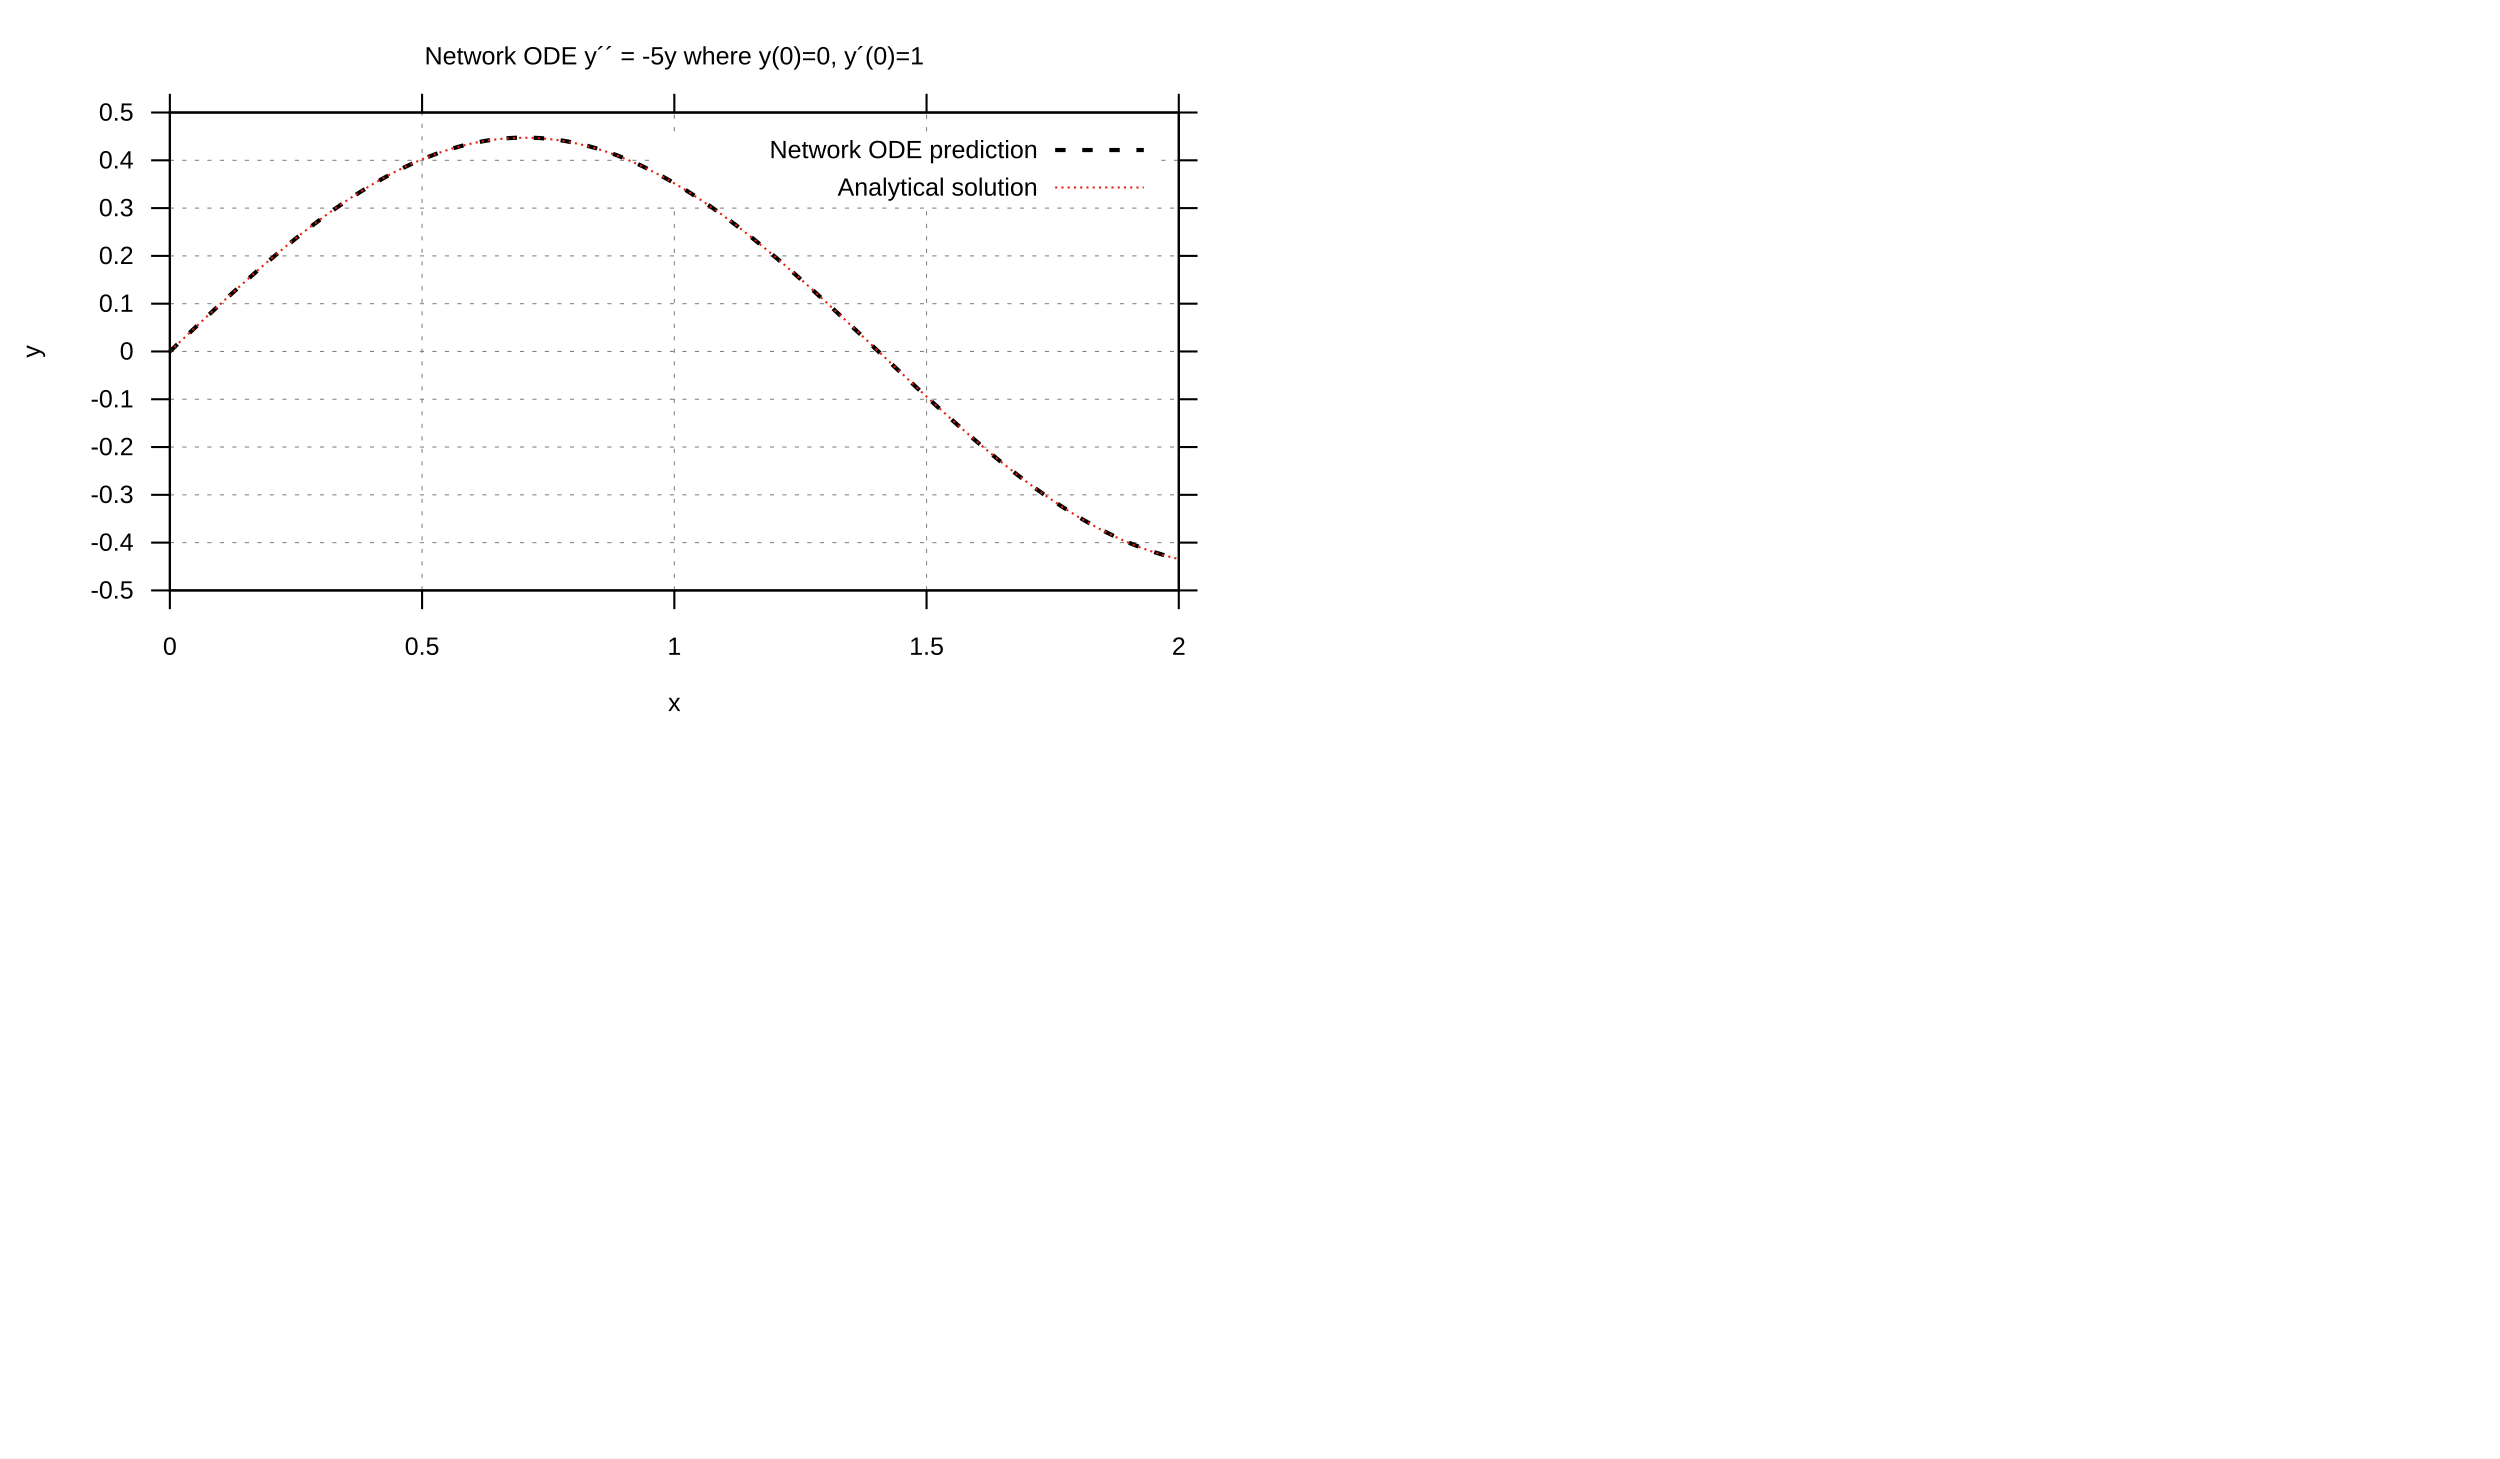
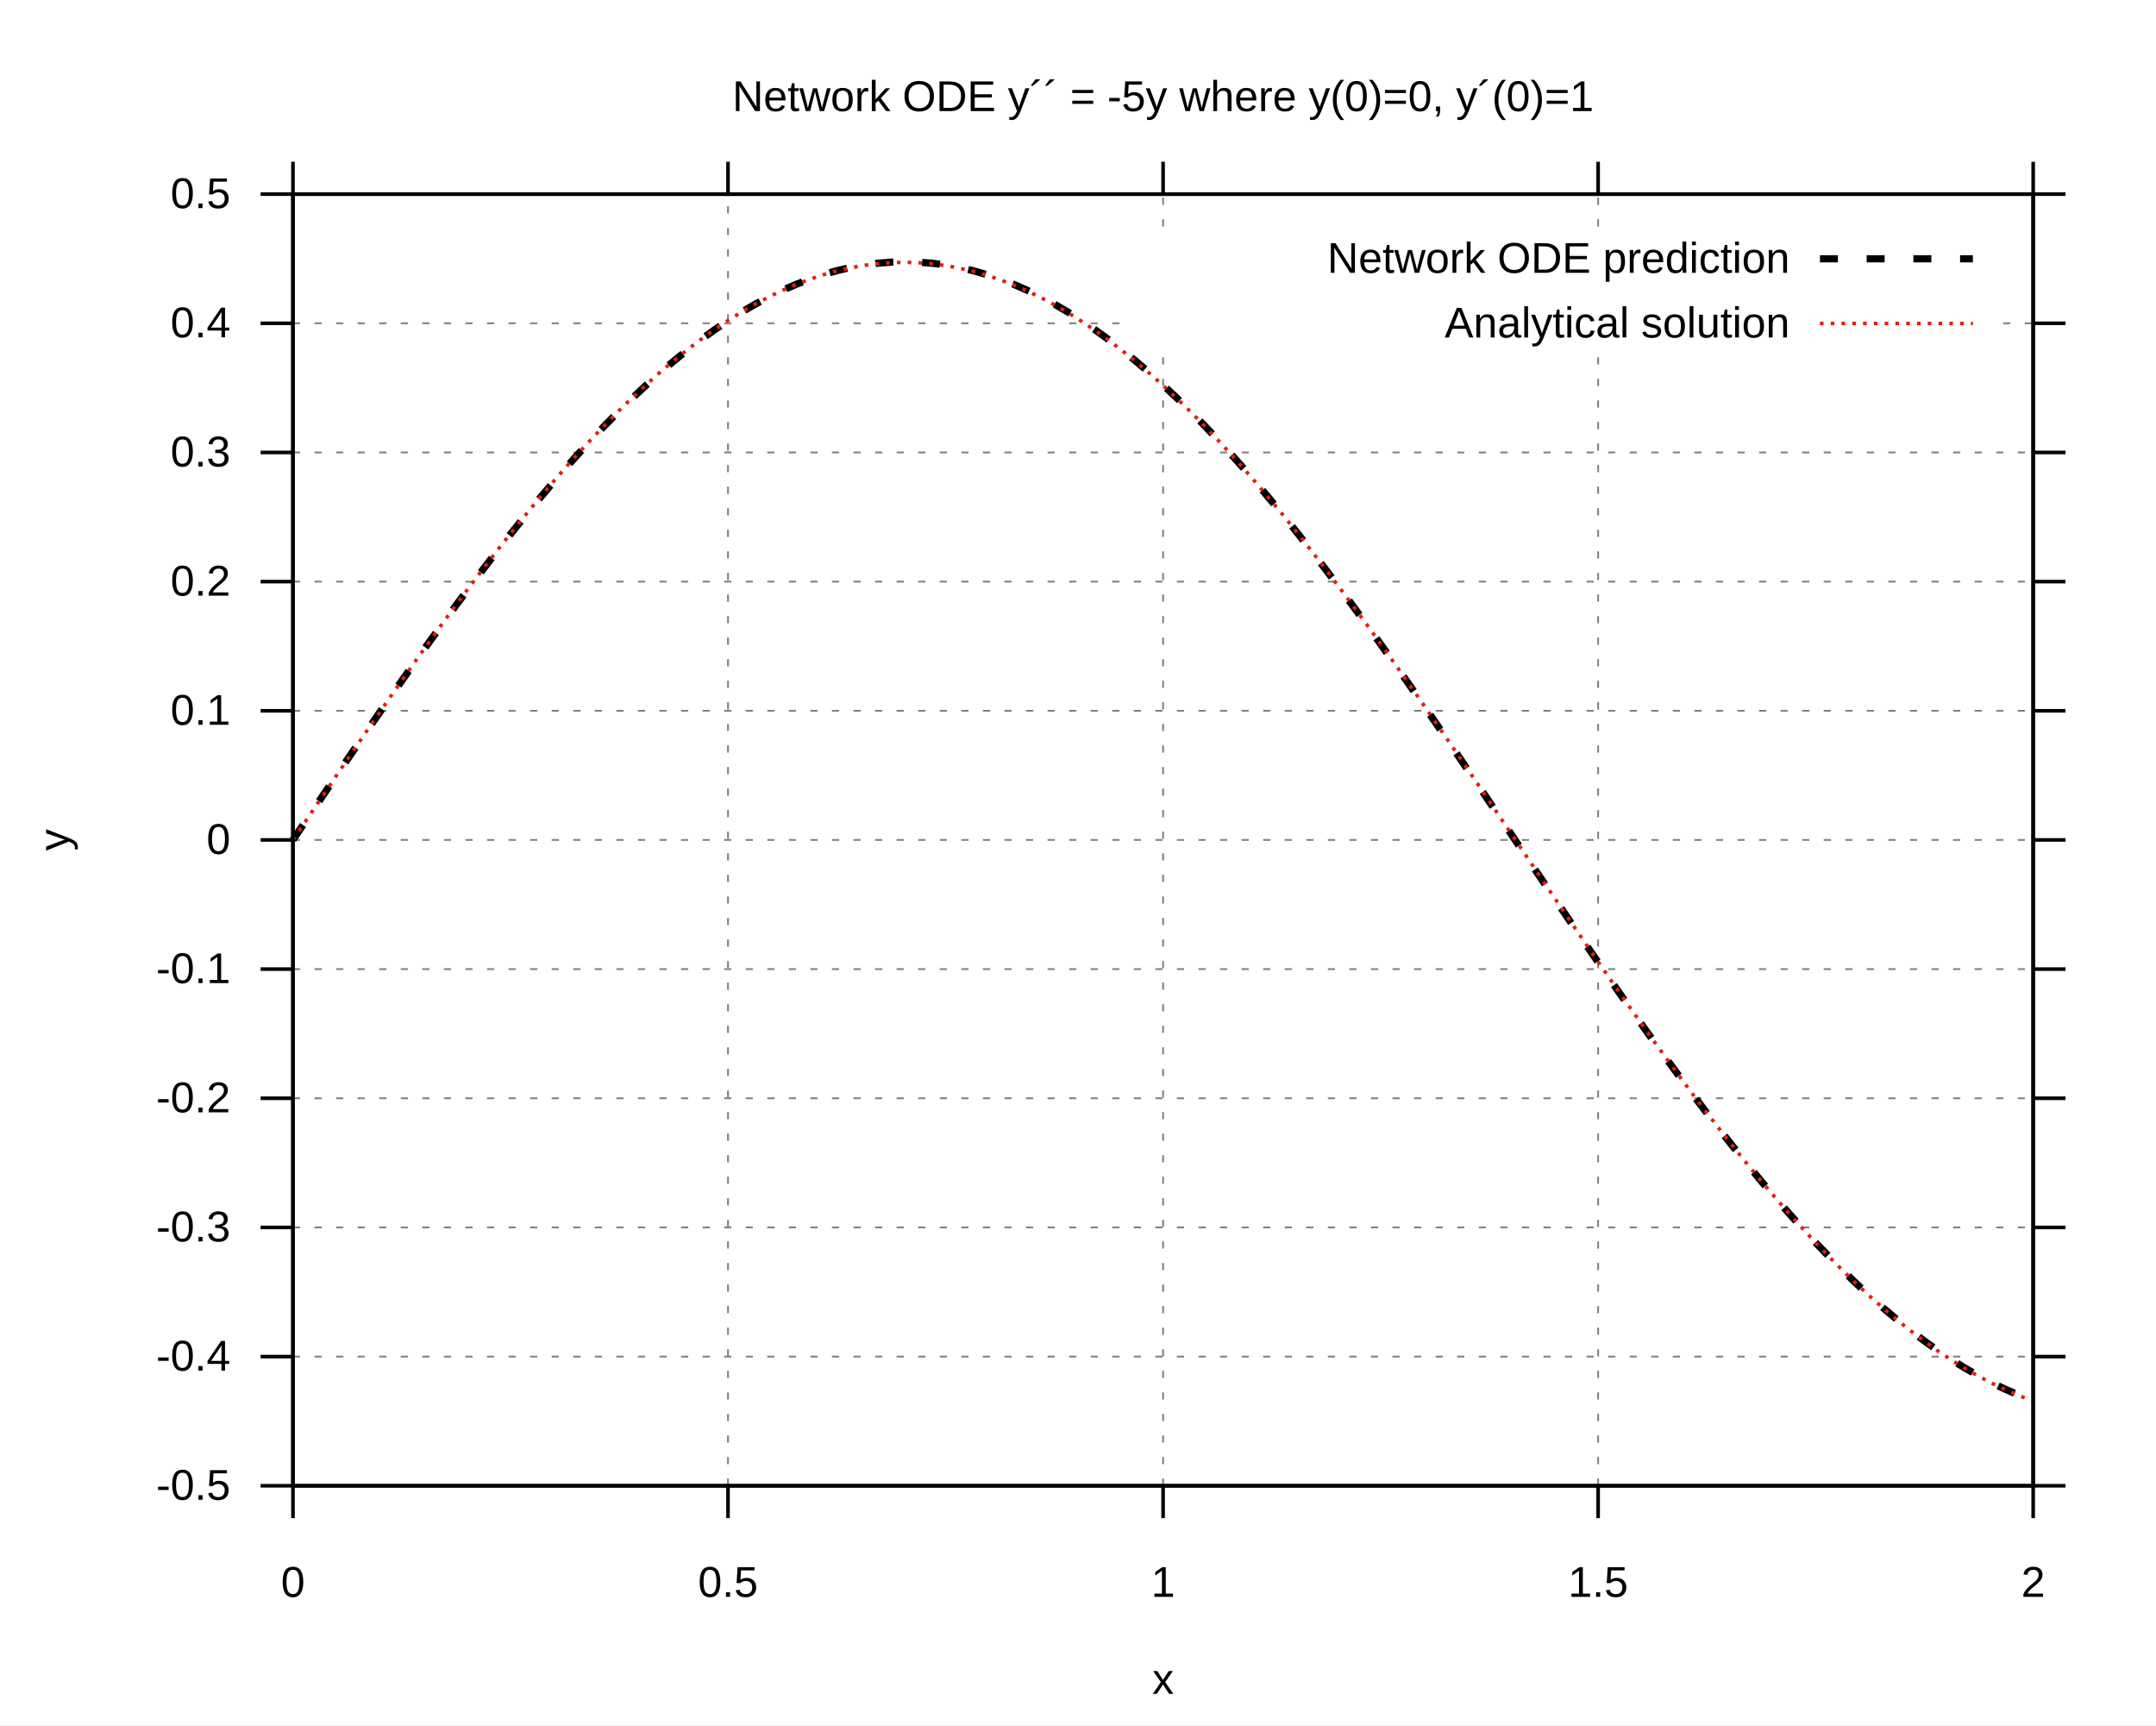
- <svg xmlns="http://www.w3.org/2000/svg" xmlns:xlink="http://www.w3.org/1999/xlink" width="1200" height="700" viewBox="0 0 1200 700">
+ <svg xmlns="http://www.w3.org/2000/svg" xmlns:xlink="http://www.w3.org/1999/xlink" width="600" height="480" viewBox="0 0 600 480">
  <g id="gnuplot_canvas">
-     <rect x="0" y="0" width="1200" height="700" fill="#ffffff" />
+     <rect x="0" y="0" width="600" height="480" fill="#ffffff" />
    <defs>
      <circle id="gpDot" r="0.5" stroke-width="0.5" stroke="currentColor" />
      <path id="gpPt0" stroke-width="0.222" stroke="currentColor" d="M-1,0 h2 M0,-1 v2" />
      <path id="gpPt1" stroke-width="0.222" stroke="currentColor" d="M-1,-1 L1,1 M1,-1 L-1,1" />
      <path id="gpPt2" stroke-width="0.222" stroke="currentColor" d="M-1,0 L1,0 M0,-1 L0,1 M-1,-1 L1,1 M-1,1 L1,-1" />
      <rect id="gpPt3" stroke-width="0.222" stroke="currentColor" x="-1" y="-1" width="2" height="2" />
      <rect id="gpPt4" stroke-width="0.222" stroke="currentColor" fill="currentColor" x="-1" y="-1" width="2" height="2" />
      <circle id="gpPt5" stroke-width="0.222" stroke="currentColor" cx="0" cy="0" r="1" />
      <use xlink:href="#gpPt5" id="gpPt6" fill="currentColor" stroke="none" />
      <path id="gpPt7" stroke-width="0.222" stroke="currentColor" d="M0,-1.33 L-1.33,0.67 L1.33,0.67 z" />
      <use xlink:href="#gpPt7" id="gpPt8" fill="currentColor" stroke="none" />
      <use xlink:href="#gpPt7" id="gpPt9" stroke="currentColor" transform="rotate(180)" />
      <use xlink:href="#gpPt9" id="gpPt10" fill="currentColor" stroke="none" />
      <use xlink:href="#gpPt3" id="gpPt11" stroke="currentColor" transform="rotate(45)" />
      <use xlink:href="#gpPt11" id="gpPt12" fill="currentColor" stroke="none" />
      <path id="gpPt13" stroke-width="0.222" stroke="currentColor" d="M0,1.330 L1.265,0.411 L0.782,-1.067 L-0.782,-1.076 L-1.265,0.411 z" />
      <use xlink:href="#gpPt13" id="gpPt14" fill="currentColor" stroke="none" />
      <filter id="textbox" filterUnits="objectBoundingBox" x="0" y="0" height="1" width="1">
        <feFlood flood-color="#FFFFFF" flood-opacity="1" result="bgnd" />
        <feComposite in="SourceGraphic" in2="bgnd" operator="atop" />
      </filter>
      <filter id="greybox" filterUnits="objectBoundingBox" x="0" y="0" height="1" width="1">
        <feFlood flood-color="lightgrey" flood-opacity="1" result="grey" />
        <feComposite in="SourceGraphic" in2="grey" operator="atop" />
      </filter>
    </defs>
    <g fill="none" color="#FFFFFF" stroke="currentColor" stroke-width="1.00" stroke-linecap="butt" stroke-linejoin="miter">
</g>
    <g fill="none" color="black" stroke="currentColor" stroke-width="1.00" stroke-linecap="butt" stroke-linejoin="miter">
</g>
    <g fill="none" color="black" stroke="black" stroke-width="0.50" stroke-linecap="butt" stroke-linejoin="miter">
</g>
    <g fill="none" color="gray" stroke="currentColor" stroke-width="0.50" stroke-linecap="butt" stroke-linejoin="miter">
-       <path stroke="gray" stroke-dasharray="2,4" class="gridline" d="M81.53,283.40 L565.82,283.40  " />
-     </g>
-     <g fill="none" color="gray" stroke="gray" stroke-width="1.00" stroke-linecap="butt" stroke-linejoin="miter">
- </g>
-     <g fill="none" color="black" stroke="currentColor" stroke-width="1.00" stroke-linecap="butt" stroke-linejoin="miter">
-       <path stroke="black" d="M81.53,283.40 L72.53,283.40 M565.82,283.40 L574.82,283.40  " />
-       <g transform="translate(64.14,287.30)" stroke="none" fill="black" font-family="Arial" font-size="12.00" text-anchor="end">
+       <path stroke="gray" stroke-dasharray="2,4" class="gridline" d="M81.53,413.40 L565.82,413.40  " />
+     </g>
+     <g fill="none" color="gray" stroke="gray" stroke-width="1.00" stroke-linecap="butt" stroke-linejoin="miter">
+ </g>
+     <g fill="none" color="black" stroke="currentColor" stroke-width="1.00" stroke-linecap="butt" stroke-linejoin="miter">
+       <path stroke="black" d="M81.53,413.40 L72.53,413.40 M565.82,413.40 L574.82,413.40  " />
+       <g transform="translate(64.14,417.30)" stroke="none" fill="black" font-family="Arial" font-size="12.00" text-anchor="end">
        <text>
          <tspan font-family="Arial">-0.5</tspan>
        </text>
      </g>
    </g>
    <g fill="none" color="black" stroke="currentColor" stroke-width="1.00" stroke-linecap="butt" stroke-linejoin="miter">
</g>
    <g fill="none" color="black" stroke="black" stroke-width="0.50" stroke-linecap="butt" stroke-linejoin="miter">
</g>
    <g fill="none" color="gray" stroke="currentColor" stroke-width="0.50" stroke-linecap="butt" stroke-linejoin="miter">
-       <path stroke="gray" stroke-dasharray="2,4" class="gridline" d="M81.53,260.46 L565.82,260.46  " />
-     </g>
-     <g fill="none" color="gray" stroke="gray" stroke-width="1.00" stroke-linecap="butt" stroke-linejoin="miter">
- </g>
-     <g fill="none" color="black" stroke="currentColor" stroke-width="1.00" stroke-linecap="butt" stroke-linejoin="miter">
-       <path stroke="black" d="M81.53,260.46 L72.53,260.46 M565.82,260.46 L574.82,260.46  " />
-       <g transform="translate(64.14,264.36)" stroke="none" fill="black" font-family="Arial" font-size="12.00" text-anchor="end">
+       <path stroke="gray" stroke-dasharray="2,4" class="gridline" d="M81.53,377.46 L565.82,377.46  " />
+     </g>
+     <g fill="none" color="gray" stroke="gray" stroke-width="1.00" stroke-linecap="butt" stroke-linejoin="miter">
+ </g>
+     <g fill="none" color="black" stroke="currentColor" stroke-width="1.00" stroke-linecap="butt" stroke-linejoin="miter">
+       <path stroke="black" d="M81.53,377.46 L72.53,377.46 M565.82,377.46 L574.82,377.46  " />
+       <g transform="translate(64.14,381.36)" stroke="none" fill="black" font-family="Arial" font-size="12.00" text-anchor="end">
        <text>
          <tspan font-family="Arial">-0.4</tspan>
        </text>
      </g>
    </g>
    <g fill="none" color="black" stroke="currentColor" stroke-width="1.00" stroke-linecap="butt" stroke-linejoin="miter">
</g>
    <g fill="none" color="black" stroke="black" stroke-width="0.50" stroke-linecap="butt" stroke-linejoin="miter">
</g>
    <g fill="none" color="gray" stroke="currentColor" stroke-width="0.50" stroke-linecap="butt" stroke-linejoin="miter">
-       <path stroke="gray" stroke-dasharray="2,4" class="gridline" d="M81.53,237.52 L565.82,237.52  " />
-     </g>
-     <g fill="none" color="gray" stroke="gray" stroke-width="1.00" stroke-linecap="butt" stroke-linejoin="miter">
- </g>
-     <g fill="none" color="black" stroke="currentColor" stroke-width="1.00" stroke-linecap="butt" stroke-linejoin="miter">
-       <path stroke="black" d="M81.53,237.52 L72.53,237.52 M565.82,237.52 L574.82,237.52  " />
-       <g transform="translate(64.14,241.42)" stroke="none" fill="black" font-family="Arial" font-size="12.00" text-anchor="end">
+       <path stroke="gray" stroke-dasharray="2,4" class="gridline" d="M81.53,341.52 L565.82,341.52  " />
+     </g>
+     <g fill="none" color="gray" stroke="gray" stroke-width="1.00" stroke-linecap="butt" stroke-linejoin="miter">
+ </g>
+     <g fill="none" color="black" stroke="currentColor" stroke-width="1.00" stroke-linecap="butt" stroke-linejoin="miter">
+       <path stroke="black" d="M81.53,341.52 L72.53,341.52 M565.82,341.52 L574.82,341.52  " />
+       <g transform="translate(64.14,345.42)" stroke="none" fill="black" font-family="Arial" font-size="12.00" text-anchor="end">
        <text>
          <tspan font-family="Arial">-0.3</tspan>
        </text>
      </g>
    </g>
    <g fill="none" color="black" stroke="currentColor" stroke-width="1.00" stroke-linecap="butt" stroke-linejoin="miter">
</g>
    <g fill="none" color="black" stroke="black" stroke-width="0.50" stroke-linecap="butt" stroke-linejoin="miter">
</g>
    <g fill="none" color="gray" stroke="currentColor" stroke-width="0.50" stroke-linecap="butt" stroke-linejoin="miter">
-       <path stroke="gray" stroke-dasharray="2,4" class="gridline" d="M81.53,214.58 L565.82,214.58  " />
-     </g>
-     <g fill="none" color="gray" stroke="gray" stroke-width="1.00" stroke-linecap="butt" stroke-linejoin="miter">
- </g>
-     <g fill="none" color="black" stroke="currentColor" stroke-width="1.00" stroke-linecap="butt" stroke-linejoin="miter">
-       <path stroke="black" d="M81.53,214.58 L72.53,214.58 M565.82,214.58 L574.82,214.58  " />
-       <g transform="translate(64.14,218.48)" stroke="none" fill="black" font-family="Arial" font-size="12.00" text-anchor="end">
+       <path stroke="gray" stroke-dasharray="2,4" class="gridline" d="M81.53,305.58 L565.82,305.58  " />
+     </g>
+     <g fill="none" color="gray" stroke="gray" stroke-width="1.00" stroke-linecap="butt" stroke-linejoin="miter">
+ </g>
+     <g fill="none" color="black" stroke="currentColor" stroke-width="1.00" stroke-linecap="butt" stroke-linejoin="miter">
+       <path stroke="black" d="M81.53,305.58 L72.53,305.58 M565.82,305.58 L574.82,305.58  " />
+       <g transform="translate(64.14,309.48)" stroke="none" fill="black" font-family="Arial" font-size="12.00" text-anchor="end">
        <text>
          <tspan font-family="Arial">-0.2</tspan>
        </text>
      </g>
    </g>
    <g fill="none" color="black" stroke="currentColor" stroke-width="1.00" stroke-linecap="butt" stroke-linejoin="miter">
</g>
    <g fill="none" color="black" stroke="black" stroke-width="0.50" stroke-linecap="butt" stroke-linejoin="miter">
</g>
    <g fill="none" color="gray" stroke="currentColor" stroke-width="0.50" stroke-linecap="butt" stroke-linejoin="miter">
-       <path stroke="gray" stroke-dasharray="2,4" class="gridline" d="M81.53,191.64 L565.82,191.64  " />
-     </g>
-     <g fill="none" color="gray" stroke="gray" stroke-width="1.00" stroke-linecap="butt" stroke-linejoin="miter">
- </g>
-     <g fill="none" color="black" stroke="currentColor" stroke-width="1.00" stroke-linecap="butt" stroke-linejoin="miter">
-       <path stroke="black" d="M81.53,191.64 L72.53,191.64 M565.82,191.64 L574.82,191.64  " />
-       <g transform="translate(64.14,195.54)" stroke="none" fill="black" font-family="Arial" font-size="12.00" text-anchor="end">
+       <path stroke="gray" stroke-dasharray="2,4" class="gridline" d="M81.53,269.64 L565.82,269.64  " />
+     </g>
+     <g fill="none" color="gray" stroke="gray" stroke-width="1.00" stroke-linecap="butt" stroke-linejoin="miter">
+ </g>
+     <g fill="none" color="black" stroke="currentColor" stroke-width="1.00" stroke-linecap="butt" stroke-linejoin="miter">
+       <path stroke="black" d="M81.53,269.64 L72.53,269.64 M565.82,269.64 L574.82,269.64  " />
+       <g transform="translate(64.14,273.54)" stroke="none" fill="black" font-family="Arial" font-size="12.00" text-anchor="end">
        <text>
          <tspan font-family="Arial">-0.1</tspan>
        </text>
      </g>
    </g>
    <g fill="none" color="black" stroke="currentColor" stroke-width="1.00" stroke-linecap="butt" stroke-linejoin="miter">
</g>
    <g fill="none" color="black" stroke="black" stroke-width="0.50" stroke-linecap="butt" stroke-linejoin="miter">
</g>
    <g fill="none" color="gray" stroke="currentColor" stroke-width="0.50" stroke-linecap="butt" stroke-linejoin="miter">
-       <path stroke="gray" stroke-dasharray="2,4" class="gridline" d="M81.53,168.70 L565.82,168.70  " />
-     </g>
-     <g fill="none" color="gray" stroke="gray" stroke-width="1.00" stroke-linecap="butt" stroke-linejoin="miter">
- </g>
-     <g fill="none" color="black" stroke="currentColor" stroke-width="1.00" stroke-linecap="butt" stroke-linejoin="miter">
-       <path stroke="black" d="M81.53,168.70 L72.53,168.70 M565.82,168.70 L574.82,168.70  " />
-       <g transform="translate(64.14,172.60)" stroke="none" fill="black" font-family="Arial" font-size="12.00" text-anchor="end">
+       <path stroke="gray" stroke-dasharray="2,4" class="gridline" d="M81.53,233.70 L565.82,233.70  " />
+     </g>
+     <g fill="none" color="gray" stroke="gray" stroke-width="1.00" stroke-linecap="butt" stroke-linejoin="miter">
+ </g>
+     <g fill="none" color="black" stroke="currentColor" stroke-width="1.00" stroke-linecap="butt" stroke-linejoin="miter">
+       <path stroke="black" d="M81.53,233.70 L72.53,233.70 M565.82,233.70 L574.82,233.70  " />
+       <g transform="translate(64.14,237.60)" stroke="none" fill="black" font-family="Arial" font-size="12.00" text-anchor="end">
        <text>
          <tspan font-family="Arial"> 0</tspan>
        </text>
      </g>
    </g>
    <g fill="none" color="black" stroke="currentColor" stroke-width="1.00" stroke-linecap="butt" stroke-linejoin="miter">
</g>
    <g fill="none" color="black" stroke="black" stroke-width="0.50" stroke-linecap="butt" stroke-linejoin="miter">
</g>
    <g fill="none" color="gray" stroke="currentColor" stroke-width="0.50" stroke-linecap="butt" stroke-linejoin="miter">
-       <path stroke="gray" stroke-dasharray="2,4" class="gridline" d="M81.53,145.77 L565.82,145.77  " />
-     </g>
-     <g fill="none" color="gray" stroke="gray" stroke-width="1.00" stroke-linecap="butt" stroke-linejoin="miter">
- </g>
-     <g fill="none" color="black" stroke="currentColor" stroke-width="1.00" stroke-linecap="butt" stroke-linejoin="miter">
-       <path stroke="black" d="M81.53,145.77 L72.53,145.77 M565.82,145.77 L574.82,145.77  " />
-       <g transform="translate(64.14,149.67)" stroke="none" fill="black" font-family="Arial" font-size="12.00" text-anchor="end">
+       <path stroke="gray" stroke-dasharray="2,4" class="gridline" d="M81.53,197.77 L565.82,197.77  " />
+     </g>
+     <g fill="none" color="gray" stroke="gray" stroke-width="1.00" stroke-linecap="butt" stroke-linejoin="miter">
+ </g>
+     <g fill="none" color="black" stroke="currentColor" stroke-width="1.00" stroke-linecap="butt" stroke-linejoin="miter">
+       <path stroke="black" d="M81.53,197.77 L72.53,197.77 M565.82,197.77 L574.82,197.77  " />
+       <g transform="translate(64.14,201.67)" stroke="none" fill="black" font-family="Arial" font-size="12.00" text-anchor="end">
        <text>
          <tspan font-family="Arial"> 0.1</tspan>
        </text>
      </g>
    </g>
    <g fill="none" color="black" stroke="currentColor" stroke-width="1.00" stroke-linecap="butt" stroke-linejoin="miter">
</g>
    <g fill="none" color="black" stroke="black" stroke-width="0.50" stroke-linecap="butt" stroke-linejoin="miter">
</g>
    <g fill="none" color="gray" stroke="currentColor" stroke-width="0.50" stroke-linecap="butt" stroke-linejoin="miter">
-       <path stroke="gray" stroke-dasharray="2,4" class="gridline" d="M81.53,122.83 L565.82,122.83  " />
-     </g>
-     <g fill="none" color="gray" stroke="gray" stroke-width="1.00" stroke-linecap="butt" stroke-linejoin="miter">
- </g>
-     <g fill="none" color="black" stroke="currentColor" stroke-width="1.00" stroke-linecap="butt" stroke-linejoin="miter">
-       <path stroke="black" d="M81.53,122.83 L72.53,122.83 M565.82,122.83 L574.82,122.83  " />
-       <g transform="translate(64.14,126.73)" stroke="none" fill="black" font-family="Arial" font-size="12.00" text-anchor="end">
+       <path stroke="gray" stroke-dasharray="2,4" class="gridline" d="M81.53,161.83 L565.82,161.83  " />
+     </g>
+     <g fill="none" color="gray" stroke="gray" stroke-width="1.00" stroke-linecap="butt" stroke-linejoin="miter">
+ </g>
+     <g fill="none" color="black" stroke="currentColor" stroke-width="1.00" stroke-linecap="butt" stroke-linejoin="miter">
+       <path stroke="black" d="M81.53,161.83 L72.53,161.83 M565.82,161.83 L574.82,161.83  " />
+       <g transform="translate(64.14,165.73)" stroke="none" fill="black" font-family="Arial" font-size="12.00" text-anchor="end">
        <text>
          <tspan font-family="Arial"> 0.2</tspan>
        </text>
      </g>
    </g>
    <g fill="none" color="black" stroke="currentColor" stroke-width="1.00" stroke-linecap="butt" stroke-linejoin="miter">
</g>
    <g fill="none" color="black" stroke="black" stroke-width="0.50" stroke-linecap="butt" stroke-linejoin="miter">
</g>
    <g fill="none" color="gray" stroke="currentColor" stroke-width="0.50" stroke-linecap="butt" stroke-linejoin="miter">
-       <path stroke="gray" stroke-dasharray="2,4" class="gridline" d="M81.53,99.89 L565.82,99.89  " />
-     </g>
-     <g fill="none" color="gray" stroke="gray" stroke-width="1.00" stroke-linecap="butt" stroke-linejoin="miter">
- </g>
-     <g fill="none" color="black" stroke="currentColor" stroke-width="1.00" stroke-linecap="butt" stroke-linejoin="miter">
-       <path stroke="black" d="M81.53,99.89 L72.53,99.89 M565.82,99.89 L574.82,99.89  " />
-       <g transform="translate(64.14,103.79)" stroke="none" fill="black" font-family="Arial" font-size="12.00" text-anchor="end">
+       <path stroke="gray" stroke-dasharray="2,4" class="gridline" d="M81.53,125.89 L565.82,125.89  " />
+     </g>
+     <g fill="none" color="gray" stroke="gray" stroke-width="1.00" stroke-linecap="butt" stroke-linejoin="miter">
+ </g>
+     <g fill="none" color="black" stroke="currentColor" stroke-width="1.00" stroke-linecap="butt" stroke-linejoin="miter">
+       <path stroke="black" d="M81.53,125.89 L72.53,125.89 M565.82,125.89 L574.82,125.89  " />
+       <g transform="translate(64.14,129.79)" stroke="none" fill="black" font-family="Arial" font-size="12.00" text-anchor="end">
        <text>
          <tspan font-family="Arial"> 0.3</tspan>
        </text>
      </g>
    </g>
    <g fill="none" color="black" stroke="currentColor" stroke-width="1.00" stroke-linecap="butt" stroke-linejoin="miter">
</g>
    <g fill="none" color="black" stroke="black" stroke-width="0.50" stroke-linecap="butt" stroke-linejoin="miter">
</g>
    <g fill="none" color="gray" stroke="currentColor" stroke-width="0.50" stroke-linecap="butt" stroke-linejoin="miter">
-       <path stroke="gray" stroke-dasharray="2,4" class="gridline" d="M81.53,76.95 L313.51,76.95 M557.43,76.95 L565.82,76.95  " />
-     </g>
-     <g fill="none" color="gray" stroke="gray" stroke-width="1.00" stroke-linecap="butt" stroke-linejoin="miter">
- </g>
-     <g fill="none" color="black" stroke="currentColor" stroke-width="1.00" stroke-linecap="butt" stroke-linejoin="miter">
-       <path stroke="black" d="M81.53,76.95 L72.53,76.95 M565.82,76.95 L574.82,76.95  " />
-       <g transform="translate(64.14,80.85)" stroke="none" fill="black" font-family="Arial" font-size="12.00" text-anchor="end">
+       <path stroke="gray" stroke-dasharray="2,4" class="gridline" d="M81.53,89.95 L313.51,89.95 M557.43,89.95 L565.82,89.95  " />
+     </g>
+     <g fill="none" color="gray" stroke="gray" stroke-width="1.00" stroke-linecap="butt" stroke-linejoin="miter">
+ </g>
+     <g fill="none" color="black" stroke="currentColor" stroke-width="1.00" stroke-linecap="butt" stroke-linejoin="miter">
+       <path stroke="black" d="M81.53,89.95 L72.53,89.95 M565.82,89.95 L574.82,89.95  " />
+       <g transform="translate(64.14,93.85)" stroke="none" fill="black" font-family="Arial" font-size="12.00" text-anchor="end">
        <text>
          <tspan font-family="Arial"> 0.4</tspan>
        </text>
      </g>
    </g>
    <g fill="none" color="black" stroke="currentColor" stroke-width="1.00" stroke-linecap="butt" stroke-linejoin="miter">
</g>
    <g fill="none" color="black" stroke="black" stroke-width="0.50" stroke-linecap="butt" stroke-linejoin="miter">
</g>
    <g fill="none" color="gray" stroke="currentColor" stroke-width="0.50" stroke-linecap="butt" stroke-linejoin="miter">
      <path stroke="gray" stroke-dasharray="2,4" class="gridline" d="M81.53,54.01 L565.82,54.01  " />
    </g>
    <g fill="none" color="gray" stroke="gray" stroke-width="1.00" stroke-linecap="butt" stroke-linejoin="miter">
</g>
    <g fill="none" color="black" stroke="currentColor" stroke-width="1.00" stroke-linecap="butt" stroke-linejoin="miter">
      <path stroke="black" d="M81.53,54.01 L72.53,54.01 M565.82,54.01 L574.82,54.01  " />
      <g transform="translate(64.14,57.91)" stroke="none" fill="black" font-family="Arial" font-size="12.00" text-anchor="end">
        <text>
          <tspan font-family="Arial"> 0.5</tspan>
        </text>
      </g>
    </g>
    <g fill="none" color="black" stroke="currentColor" stroke-width="1.00" stroke-linecap="butt" stroke-linejoin="miter">
</g>
    <g fill="none" color="black" stroke="black" stroke-width="0.50" stroke-linecap="butt" stroke-linejoin="miter">
</g>
    <g fill="none" color="gray" stroke="currentColor" stroke-width="0.50" stroke-linecap="butt" stroke-linejoin="miter">
-       <path stroke="gray" stroke-dasharray="2,4" class="gridline" d="M81.53,283.40 L81.53,54.01  " />
-     </g>
-     <g fill="none" color="gray" stroke="gray" stroke-width="1.00" stroke-linecap="butt" stroke-linejoin="miter">
- </g>
-     <g fill="none" color="black" stroke="currentColor" stroke-width="1.00" stroke-linecap="butt" stroke-linejoin="miter">
-       <path stroke="black" d="M81.53,283.40 L81.53,292.40 M81.53,54.01 L81.53,45.01  " />
-       <g transform="translate(81.53,314.30)" stroke="none" fill="black" font-family="Arial" font-size="12.00" text-anchor="middle">
+       <path stroke="gray" stroke-dasharray="2,4" class="gridline" d="M81.53,413.40 L81.53,54.01  " />
+     </g>
+     <g fill="none" color="gray" stroke="gray" stroke-width="1.00" stroke-linecap="butt" stroke-linejoin="miter">
+ </g>
+     <g fill="none" color="black" stroke="currentColor" stroke-width="1.00" stroke-linecap="butt" stroke-linejoin="miter">
+       <path stroke="black" d="M81.53,413.40 L81.53,422.40 M81.53,54.01 L81.53,45.01  " />
+       <g transform="translate(81.53,444.30)" stroke="none" fill="black" font-family="Arial" font-size="12.00" text-anchor="middle">
        <text>
          <tspan font-family="Arial"> 0</tspan>
        </text>
      </g>
    </g>
    <g fill="none" color="black" stroke="currentColor" stroke-width="1.00" stroke-linecap="butt" stroke-linejoin="miter">
</g>
    <g fill="none" color="black" stroke="black" stroke-width="0.50" stroke-linecap="butt" stroke-linejoin="miter">
</g>
    <g fill="none" color="gray" stroke="currentColor" stroke-width="0.50" stroke-linecap="butt" stroke-linejoin="miter">
-       <path stroke="gray" stroke-dasharray="2,4" class="gridline" d="M202.60,283.40 L202.60,54.01  " />
-     </g>
-     <g fill="none" color="gray" stroke="gray" stroke-width="1.00" stroke-linecap="butt" stroke-linejoin="miter">
- </g>
-     <g fill="none" color="black" stroke="currentColor" stroke-width="1.00" stroke-linecap="butt" stroke-linejoin="miter">
-       <path stroke="black" d="M202.60,283.40 L202.60,292.40 M202.60,54.01 L202.60,45.01  " />
-       <g transform="translate(202.60,314.30)" stroke="none" fill="black" font-family="Arial" font-size="12.00" text-anchor="middle">
+       <path stroke="gray" stroke-dasharray="2,4" class="gridline" d="M202.60,413.40 L202.60,54.01  " />
+     </g>
+     <g fill="none" color="gray" stroke="gray" stroke-width="1.00" stroke-linecap="butt" stroke-linejoin="miter">
+ </g>
+     <g fill="none" color="black" stroke="currentColor" stroke-width="1.00" stroke-linecap="butt" stroke-linejoin="miter">
+       <path stroke="black" d="M202.60,413.40 L202.60,422.40 M202.60,54.01 L202.60,45.01  " />
+       <g transform="translate(202.60,444.30)" stroke="none" fill="black" font-family="Arial" font-size="12.00" text-anchor="middle">
        <text>
          <tspan font-family="Arial"> 0.5</tspan>
        </text>
      </g>
    </g>
    <g fill="none" color="black" stroke="currentColor" stroke-width="1.00" stroke-linecap="butt" stroke-linejoin="miter">
</g>
    <g fill="none" color="black" stroke="black" stroke-width="0.50" stroke-linecap="butt" stroke-linejoin="miter">
</g>
    <g fill="none" color="gray" stroke="currentColor" stroke-width="0.50" stroke-linecap="butt" stroke-linejoin="miter">
-       <path stroke="gray" stroke-dasharray="2,4" class="gridline" d="M323.68,283.40 L323.68,99.01 M323.68,63.01 L323.68,54.01  " />
-     </g>
-     <g fill="none" color="gray" stroke="gray" stroke-width="1.00" stroke-linecap="butt" stroke-linejoin="miter">
- </g>
-     <g fill="none" color="black" stroke="currentColor" stroke-width="1.00" stroke-linecap="butt" stroke-linejoin="miter">
-       <path stroke="black" d="M323.68,283.40 L323.68,292.40 M323.68,54.01 L323.68,45.01  " />
-       <g transform="translate(323.68,314.30)" stroke="none" fill="black" font-family="Arial" font-size="12.00" text-anchor="middle">
+       <path stroke="gray" stroke-dasharray="2,4" class="gridline" d="M323.68,413.40 L323.68,99.01 M323.68,63.01 L323.68,54.01  " />
+     </g>
+     <g fill="none" color="gray" stroke="gray" stroke-width="1.00" stroke-linecap="butt" stroke-linejoin="miter">
+ </g>
+     <g fill="none" color="black" stroke="currentColor" stroke-width="1.00" stroke-linecap="butt" stroke-linejoin="miter">
+       <path stroke="black" d="M323.68,413.40 L323.68,422.40 M323.68,54.01 L323.68,45.01  " />
+       <g transform="translate(323.68,444.30)" stroke="none" fill="black" font-family="Arial" font-size="12.00" text-anchor="middle">
        <text>
          <tspan font-family="Arial"> 1</tspan>
        </text>
      </g>
    </g>
    <g fill="none" color="black" stroke="currentColor" stroke-width="1.00" stroke-linecap="butt" stroke-linejoin="miter">
</g>
    <g fill="none" color="black" stroke="black" stroke-width="0.50" stroke-linecap="butt" stroke-linejoin="miter">
</g>
    <g fill="none" color="gray" stroke="currentColor" stroke-width="0.50" stroke-linecap="butt" stroke-linejoin="miter">
-       <path stroke="gray" stroke-dasharray="2,4" class="gridline" d="M444.75,283.40 L444.75,99.01 M444.75,63.01 L444.75,54.01  " />
-     </g>
-     <g fill="none" color="gray" stroke="gray" stroke-width="1.00" stroke-linecap="butt" stroke-linejoin="miter">
- </g>
-     <g fill="none" color="black" stroke="currentColor" stroke-width="1.00" stroke-linecap="butt" stroke-linejoin="miter">
-       <path stroke="black" d="M444.75,283.40 L444.75,292.40 M444.75,54.01 L444.75,45.01  " />
-       <g transform="translate(444.75,314.30)" stroke="none" fill="black" font-family="Arial" font-size="12.00" text-anchor="middle">
+       <path stroke="gray" stroke-dasharray="2,4" class="gridline" d="M444.75,413.40 L444.75,99.01 M444.75,63.01 L444.75,54.01  " />
+     </g>
+     <g fill="none" color="gray" stroke="gray" stroke-width="1.00" stroke-linecap="butt" stroke-linejoin="miter">
+ </g>
+     <g fill="none" color="black" stroke="currentColor" stroke-width="1.00" stroke-linecap="butt" stroke-linejoin="miter">
+       <path stroke="black" d="M444.75,413.40 L444.75,422.40 M444.75,54.01 L444.75,45.01  " />
+       <g transform="translate(444.75,444.30)" stroke="none" fill="black" font-family="Arial" font-size="12.00" text-anchor="middle">
        <text>
          <tspan font-family="Arial"> 1.5</tspan>
        </text>
      </g>
    </g>
    <g fill="none" color="black" stroke="currentColor" stroke-width="1.00" stroke-linecap="butt" stroke-linejoin="miter">
</g>
    <g fill="none" color="black" stroke="black" stroke-width="0.50" stroke-linecap="butt" stroke-linejoin="miter">
</g>
    <g fill="none" color="gray" stroke="currentColor" stroke-width="0.50" stroke-linecap="butt" stroke-linejoin="miter">
-       <path stroke="gray" stroke-dasharray="2,4" class="gridline" d="M565.82,283.40 L565.82,54.01  " />
-     </g>
-     <g fill="none" color="gray" stroke="gray" stroke-width="1.00" stroke-linecap="butt" stroke-linejoin="miter">
- </g>
-     <g fill="none" color="black" stroke="currentColor" stroke-width="1.00" stroke-linecap="butt" stroke-linejoin="miter">
-       <path stroke="black" d="M565.82,283.40 L565.82,292.40 M565.82,54.01 L565.82,45.01  " />
-       <g transform="translate(565.82,314.30)" stroke="none" fill="black" font-family="Arial" font-size="12.00" text-anchor="middle">
+       <path stroke="gray" stroke-dasharray="2,4" class="gridline" d="M565.82,413.40 L565.82,54.01  " />
+     </g>
+     <g fill="none" color="gray" stroke="gray" stroke-width="1.00" stroke-linecap="butt" stroke-linejoin="miter">
+ </g>
+     <g fill="none" color="black" stroke="currentColor" stroke-width="1.00" stroke-linecap="butt" stroke-linejoin="miter">
+       <path stroke="black" d="M565.82,413.40 L565.82,422.40 M565.82,54.01 L565.82,45.01  " />
+       <g transform="translate(565.82,444.30)" stroke="none" fill="black" font-family="Arial" font-size="12.00" text-anchor="middle">
        <text>
          <tspan font-family="Arial"> 2</tspan>
        </text>
      </g>
    </g>
    <g fill="none" color="black" stroke="currentColor" stroke-width="1.00" stroke-linecap="butt" stroke-linejoin="miter">
</g>
    <g fill="none" color="black" stroke="currentColor" stroke-width="1.00" stroke-linecap="butt" stroke-linejoin="miter">
-       <path stroke="black" d="M81.53,54.01 L81.53,283.40 L565.82,283.40 L565.82,54.01 L81.53,54.01 Z  " />
-     </g>
-     <g fill="none" color="black" stroke="currentColor" stroke-width="1.00" stroke-linecap="butt" stroke-linejoin="miter">
-       <g transform="translate(19.18,168.71) rotate(270)" stroke="none" fill="black" font-family="Arial" font-size="12.00" text-anchor="middle">
+       <path stroke="black" d="M81.53,54.01 L81.53,413.40 L565.82,413.40 L565.82,54.01 L81.53,54.01 Z  " />
+     </g>
+     <g fill="none" color="black" stroke="currentColor" stroke-width="1.00" stroke-linecap="butt" stroke-linejoin="miter">
+       <g transform="translate(19.18,233.71) rotate(270)" stroke="none" fill="black" font-family="Arial" font-size="12.00" text-anchor="middle">
        <text>
          <tspan font-family="Arial">y</tspan>
        </text>
      </g>
    </g>
    <g fill="none" color="black" stroke="currentColor" stroke-width="1.00" stroke-linecap="butt" stroke-linejoin="miter">
-       <g transform="translate(323.67,341.30)" stroke="none" fill="black" font-family="Arial" font-size="12.00" text-anchor="middle">
+       <g transform="translate(323.67,471.30)" stroke="none" fill="black" font-family="Arial" font-size="12.00" text-anchor="middle">
        <text>
          <tspan font-family="Arial">x</tspan>
        </text>
      </g>
    </g>
    <g fill="none" color="black" stroke="currentColor" stroke-width="1.00" stroke-linecap="butt" stroke-linejoin="miter">
</g>
-     <g id="gnuplot_plot_1a">
+     <g id="gnuplot_plot_1">
      <g fill="none" color="#FFFFFF" stroke="currentColor" stroke-width="2.00" stroke-linecap="butt" stroke-linejoin="miter">
</g>
      <g fill="none" color="black" stroke="currentColor" stroke-width="2.00" stroke-linecap="butt" stroke-linejoin="miter">
        <g transform="translate(498.09,75.91)" stroke="none" fill="black" font-family="Arial" font-size="12.00" text-anchor="end">
          <text>
            <tspan font-family="Arial">Network ODE prediction</tspan>
          </text>
        </g>
      </g>
      <g fill="none" color="black" stroke="currentColor" stroke-width="2.00" stroke-linecap="butt" stroke-linejoin="miter">
-         <path stroke="rgb(  0,   0,   0)" stroke-dasharray=" 5,8" d="M506.48,72.01 L549.04,72.01 M81.53,168.70 L85.31,165.11 L89.10,161.54 L92.88,157.97 L96.66,154.42 L100.45,150.89   L104.23,147.38 L108.01,143.90 L111.80,140.44 L115.58,137.03 L119.37,133.65 L123.15,130.31 L126.93,127.02 L130.72,123.78   L134.50,120.59 L138.28,117.46 L142.07,114.39 L145.85,111.39 L149.63,108.46 L153.42,105.60 L157.20,102.82 L160.98,100.11   L164.77,97.49 L168.55,94.96 L172.33,92.51 L176.12,90.16 L179.90,87.90 L183.68,85.74 L187.47,83.67 L191.25,81.72   L195.04,79.87 L198.82,78.12 L202.60,76.49 L206.39,74.97 L210.17,73.56 L213.95,72.27 L217.74,71.10 L221.52,70.04   L225.30,69.11 L229.09,68.30 L232.87,67.61 L236.65,67.04 L240.44,66.60 L244.22,66.29 L248.00,66.10 L251.79,66.03   L255.57,66.09 L259.36,66.28 L263.14,66.59 L266.92,67.03 L270.71,67.59 L274.49,68.28 L278.27,69.09 L282.06,70.02   L285.84,71.08 L289.62,72.25 L293.41,73.54 L297.19,74.95 L300.97,76.48 L304.76,78.11 L308.54,79.86 L312.32,81.72   L316.11,83.68 L319.89,85.75 L323.68,87.92 L327.46,90.19 L331.24,92.56 L335.03,95.01 L338.81,97.56 L342.59,100.20   L346.38,102.92 L350.16,105.72 L353.94,108.59 L357.73,111.54 L361.51,114.56 L365.29,117.65 L369.08,120.80 L372.86,124.00   L376.64,127.26 L380.43,130.57 L384.21,133.93 L387.99,137.33 L391.78,140.76 L395.56,144.23 L399.35,147.73 L403.13,151.26   L406.91,154.80 L410.70,158.36 L414.48,161.94 L418.26,165.52 L422.05,169.10 L425.83,172.69 L429.61,176.26 L433.40,179.83   L437.18,183.39 L440.96,186.92 L444.75,190.43 L448.53,193.92 L452.31,197.37 L456.10,200.79 L459.88,204.17 L463.67,207.51   L467.45,210.80 L471.23,214.03 L475.02,217.22 L478.80,220.34 L482.58,223.40 L486.37,226.39 L490.15,229.31 L493.93,232.16   L497.72,234.93 L501.50,237.62 L505.28,240.22 L509.07,242.74 L512.85,245.17 L516.63,247.51 L520.42,249.75 L524.20,251.89   L527.98,253.93 L531.77,255.86 L535.55,257.69 L539.34,259.41 L543.12,261.02 L546.90,262.52 L550.69,263.90 L554.47,265.17   L558.25,266.31 L562.04,267.34 L565.82,268.25  " />
-       </g>
-     </g>
-     <g id="gnuplot_plot_2a">
+         <path stroke="rgb(  0,   0,   0)" stroke-dasharray=" 5,8" d="M506.48,72.01 L549.04,72.01 M81.53,233.69 L85.31,228.08 L89.10,222.48 L92.88,216.89 L96.66,211.33 L100.45,205.79   L104.23,200.29 L108.01,194.84 L111.80,189.43 L115.58,184.07 L119.37,178.78 L123.15,173.55 L126.93,168.39 L130.72,163.31   L134.50,158.32 L138.28,153.42 L142.07,148.62 L145.85,143.91 L149.63,139.32 L153.42,134.84 L157.20,130.48 L160.98,126.24   L164.77,122.13 L168.55,118.16 L172.33,114.33 L176.12,110.64 L179.90,107.10 L183.68,103.71 L187.47,100.49 L191.25,97.42   L195.04,94.52 L198.82,91.79 L202.60,89.23 L206.39,86.84 L210.17,84.64 L213.95,82.62 L217.74,80.78 L221.52,79.13   L225.30,77.67 L229.09,76.39 L232.87,75.31 L236.65,74.43 L240.44,73.74 L244.22,73.24 L248.00,72.94 L251.79,72.84   L255.57,72.94 L259.36,73.23 L263.14,73.72 L266.92,74.41 L270.71,75.29 L274.49,76.37 L278.27,77.64 L282.06,79.10   L285.84,80.75 L289.62,82.59 L293.41,84.61 L297.19,86.82 L300.97,89.21 L304.76,91.77 L308.54,94.51 L312.32,97.42   L316.11,100.50 L319.89,103.74 L323.68,107.14 L327.46,110.70 L331.24,114.40 L335.03,118.25 L338.81,122.25 L342.59,126.38   L346.38,130.64 L350.16,135.02 L353.94,139.53 L357.73,144.15 L361.51,148.88 L365.29,153.72 L369.08,158.65 L372.86,163.67   L376.64,168.78 L380.43,173.96 L384.21,179.22 L387.99,184.55 L391.78,189.93 L395.56,195.37 L399.35,200.85 L403.13,206.37   L406.91,211.92 L410.70,217.50 L414.48,223.10 L418.26,228.71 L422.05,234.33 L425.83,239.94 L429.61,245.55 L433.40,251.14   L437.18,256.71 L440.96,262.25 L444.75,267.75 L448.53,273.21 L452.31,278.62 L456.10,283.98 L459.88,289.27 L463.67,294.50   L467.45,299.65 L471.23,304.72 L475.02,309.71 L478.80,314.60 L482.58,319.39 L486.37,324.08 L490.15,328.66 L493.93,333.12   L497.72,337.46 L501.50,341.67 L505.28,345.76 L509.07,349.70 L512.85,353.51 L516.63,357.17 L520.42,360.67 L524.20,364.03   L527.98,367.22 L531.77,370.26 L535.55,373.12 L539.34,375.82 L543.12,378.34 L546.90,380.69 L550.69,382.85 L554.47,384.83   L558.25,386.63 L562.04,388.24 L565.82,389.66  " />
+       </g>
+     </g>
+     <g id="gnuplot_plot_2">
      <g fill="none" color="#FFFFFF" stroke="rgb(  0,   0,   0)" stroke-width="1.00" stroke-linecap="butt" stroke-linejoin="miter">
</g>
      <g fill="none" color="black" stroke="currentColor" stroke-width="1.00" stroke-linecap="butt" stroke-linejoin="miter">
        <g transform="translate(498.09,93.91)" stroke="none" fill="black" font-family="Arial" font-size="12.00" text-anchor="end">
          <text>
            <tspan font-family="Arial">Analytical solution</tspan>
          </text>
        </g>
      </g>
      <g fill="none" color="black" stroke="currentColor" stroke-width="1.00" stroke-linecap="butt" stroke-linejoin="miter">
-         <path stroke="rgb(229,  30,  16)" stroke-dasharray="1.0,2.0" d="M506.48,90.01 L549.04,90.01 M81.53,168.70 L85.31,165.12 L89.10,161.54 L92.88,157.97 L96.66,154.41 L100.45,150.87   L104.23,147.36 L108.01,143.86 L111.80,140.40 L115.58,136.98 L119.37,133.59 L123.15,130.24 L126.93,126.94 L130.72,123.70   L134.50,120.50 L138.28,117.37 L142.07,114.30 L145.85,111.29 L149.63,108.36 L153.42,105.50 L157.20,102.71 L160.98,100.01   L164.77,97.39 L168.55,94.86 L172.33,92.42 L176.12,90.07 L179.90,87.81 L183.68,85.66 L187.47,83.61 L191.25,81.66   L195.04,79.81 L198.82,78.08 L202.60,76.46 L206.39,74.94 L210.17,73.55 L213.95,72.27 L217.74,71.10 L221.52,70.06   L225.30,69.14 L229.09,68.33 L232.87,67.65 L236.65,67.10 L240.44,66.67 L244.22,66.36 L248.00,66.18 L251.79,66.12   L255.57,66.19 L259.36,66.38 L263.14,66.70 L266.92,67.14 L270.71,67.71 L274.49,68.40 L278.27,69.21 L282.06,70.14   L285.84,71.19 L289.62,72.37 L293.41,73.66 L297.19,75.06 L300.97,76.58 L304.76,78.22 L308.54,79.96 L312.32,81.81   L316.11,83.77 L319.89,85.83 L323.68,88.00 L327.46,90.26 L331.24,92.61 L335.03,95.06 L338.81,97.60 L342.59,100.23   L346.38,102.94 L350.16,105.73 L353.94,108.60 L357.73,111.54 L361.51,114.55 L365.29,117.63 L369.08,120.76 L372.86,123.96   L376.64,127.21 L380.43,130.52 L384.21,133.87 L387.99,137.26 L391.78,140.69 L395.56,144.15 L399.35,147.65 L403.13,151.17   L406.91,154.71 L410.70,158.27 L414.48,161.84 L418.26,165.42 L422.05,169.00 L425.83,172.58 L429.61,176.16 L433.40,179.73   L437.18,183.29 L440.96,186.83 L444.75,190.34 L448.53,193.83 L452.31,197.29 L456.10,200.71 L459.88,204.10 L463.67,207.44   L467.45,210.74 L471.23,213.98 L475.02,217.17 L478.80,220.30 L482.58,223.36 L486.37,226.36 L490.15,229.29 L493.93,232.14   L497.72,234.92 L501.50,237.62 L505.28,240.23 L509.07,242.76 L512.85,245.19 L516.63,247.53 L520.42,249.78 L524.20,251.92   L527.98,253.97 L531.77,255.91 L535.55,257.74 L539.34,259.47 L543.12,261.08 L546.90,262.59 L550.69,263.97 L554.47,265.24   L558.25,266.40 L562.04,267.43 L565.82,268.34  " />
+         <path stroke="rgb(229,  30,  16)" stroke-dasharray="1.0,2.0" d="M506.48,90.01 L549.04,90.01 M81.53,233.70 L85.31,228.09 L89.10,222.48 L92.88,216.89 L96.66,211.32 L100.45,205.77   L104.23,200.26 L108.01,194.79 L111.80,189.36 L115.58,183.99 L119.37,178.69 L123.15,173.44 L126.93,168.28 L130.72,163.19   L134.50,158.19 L138.28,153.28 L142.07,148.46 L145.85,143.76 L149.63,139.16 L153.42,134.68 L157.20,130.31 L160.98,126.08   L164.77,121.98 L168.55,118.01 L172.33,114.18 L176.12,110.50 L179.90,106.97 L183.68,103.59 L187.47,100.38 L191.25,97.32   L195.04,94.44 L198.82,91.72 L202.60,89.18 L206.39,86.81 L210.17,84.62 L213.95,82.61 L217.74,80.79 L221.52,79.15   L225.30,77.71 L229.09,76.45 L232.87,75.39 L236.65,74.52 L240.44,73.84 L244.22,73.36 L248.00,73.07 L251.79,72.98   L255.57,73.09 L259.36,73.39 L263.14,73.89 L266.92,74.58 L270.71,75.47 L274.49,76.55 L278.27,77.82 L282.06,79.28   L285.84,80.93 L289.62,82.77 L293.41,84.79 L297.19,87.00 L300.97,89.38 L304.76,91.94 L308.54,94.67 L312.32,97.57   L316.11,100.64 L319.89,103.87 L323.68,107.26 L327.46,110.80 L331.24,114.49 L335.03,118.33 L338.81,122.31 L342.59,126.42   L346.38,130.67 L350.16,135.04 L353.94,139.53 L357.73,144.14 L361.51,148.86 L365.29,153.68 L369.08,158.59 L372.86,163.60   L376.64,168.70 L380.43,173.87 L384.21,179.12 L387.99,184.43 L391.78,189.81 L395.56,195.24 L399.35,200.71 L403.13,206.23   L406.91,211.77 L410.70,217.35 L414.48,222.94 L418.26,228.55 L422.05,234.17 L425.83,239.78 L429.61,245.39 L433.40,250.98   L437.18,256.55 L440.96,262.10 L444.75,267.60 L448.53,273.07 L452.31,278.49 L456.10,283.86 L459.88,289.16 L463.67,294.39   L467.45,299.56 L471.23,304.64 L475.02,309.63 L478.80,314.53 L482.58,319.34 L486.37,324.04 L490.15,328.62 L493.93,333.10   L497.72,337.45 L501.50,341.67 L505.28,345.77 L509.07,349.72 L512.85,353.54 L516.63,357.21 L520.42,360.72 L524.20,364.09   L527.98,367.29 L531.77,370.33 L535.55,373.20 L539.34,375.91 L543.12,378.44 L546.90,380.79 L550.69,382.96 L554.47,384.95   L558.25,386.76 L562.04,388.38 L565.82,389.81  " />
      </g>
    </g>
    <g fill="none" color="#FFFFFF" stroke="rgb(229,  30,  16)" stroke-width="2.00" stroke-linecap="butt" stroke-linejoin="miter">
</g>
    <g fill="none" color="black" stroke="currentColor" stroke-width="2.00" stroke-linecap="butt" stroke-linejoin="miter">
</g>
    <g fill="none" color="black" stroke="black" stroke-width="1.00" stroke-linecap="butt" stroke-linejoin="miter">
</g>
    <g fill="none" color="black" stroke="currentColor" stroke-width="1.00" stroke-linecap="butt" stroke-linejoin="miter">
-       <path stroke="black" d="M81.53,54.01 L81.53,283.40 L565.82,283.40 L565.82,54.01 L81.53,54.01 Z  " />
+       <path stroke="black" d="M81.53,54.01 L81.53,413.40 L565.82,413.40 L565.82,54.01 L81.53,54.01 Z  " />
    </g>
    <g fill="none" color="black" stroke="currentColor" stroke-width="1.00" stroke-linecap="butt" stroke-linejoin="miter">
      <g transform="translate(323.67,30.91)" stroke="none" fill="black" font-family="Arial" font-size="12.00" text-anchor="middle">
        <text>
          <tspan font-family="Arial">Network ODE y´´ = -5y where y(0)=0, y´(0)=1</tspan>
        </text>
      </g>
    </g>
    <g fill="none" color="black" stroke="currentColor" stroke-width="1.00" stroke-linecap="butt" stroke-linejoin="miter">
</g>
  </g>
</svg>
